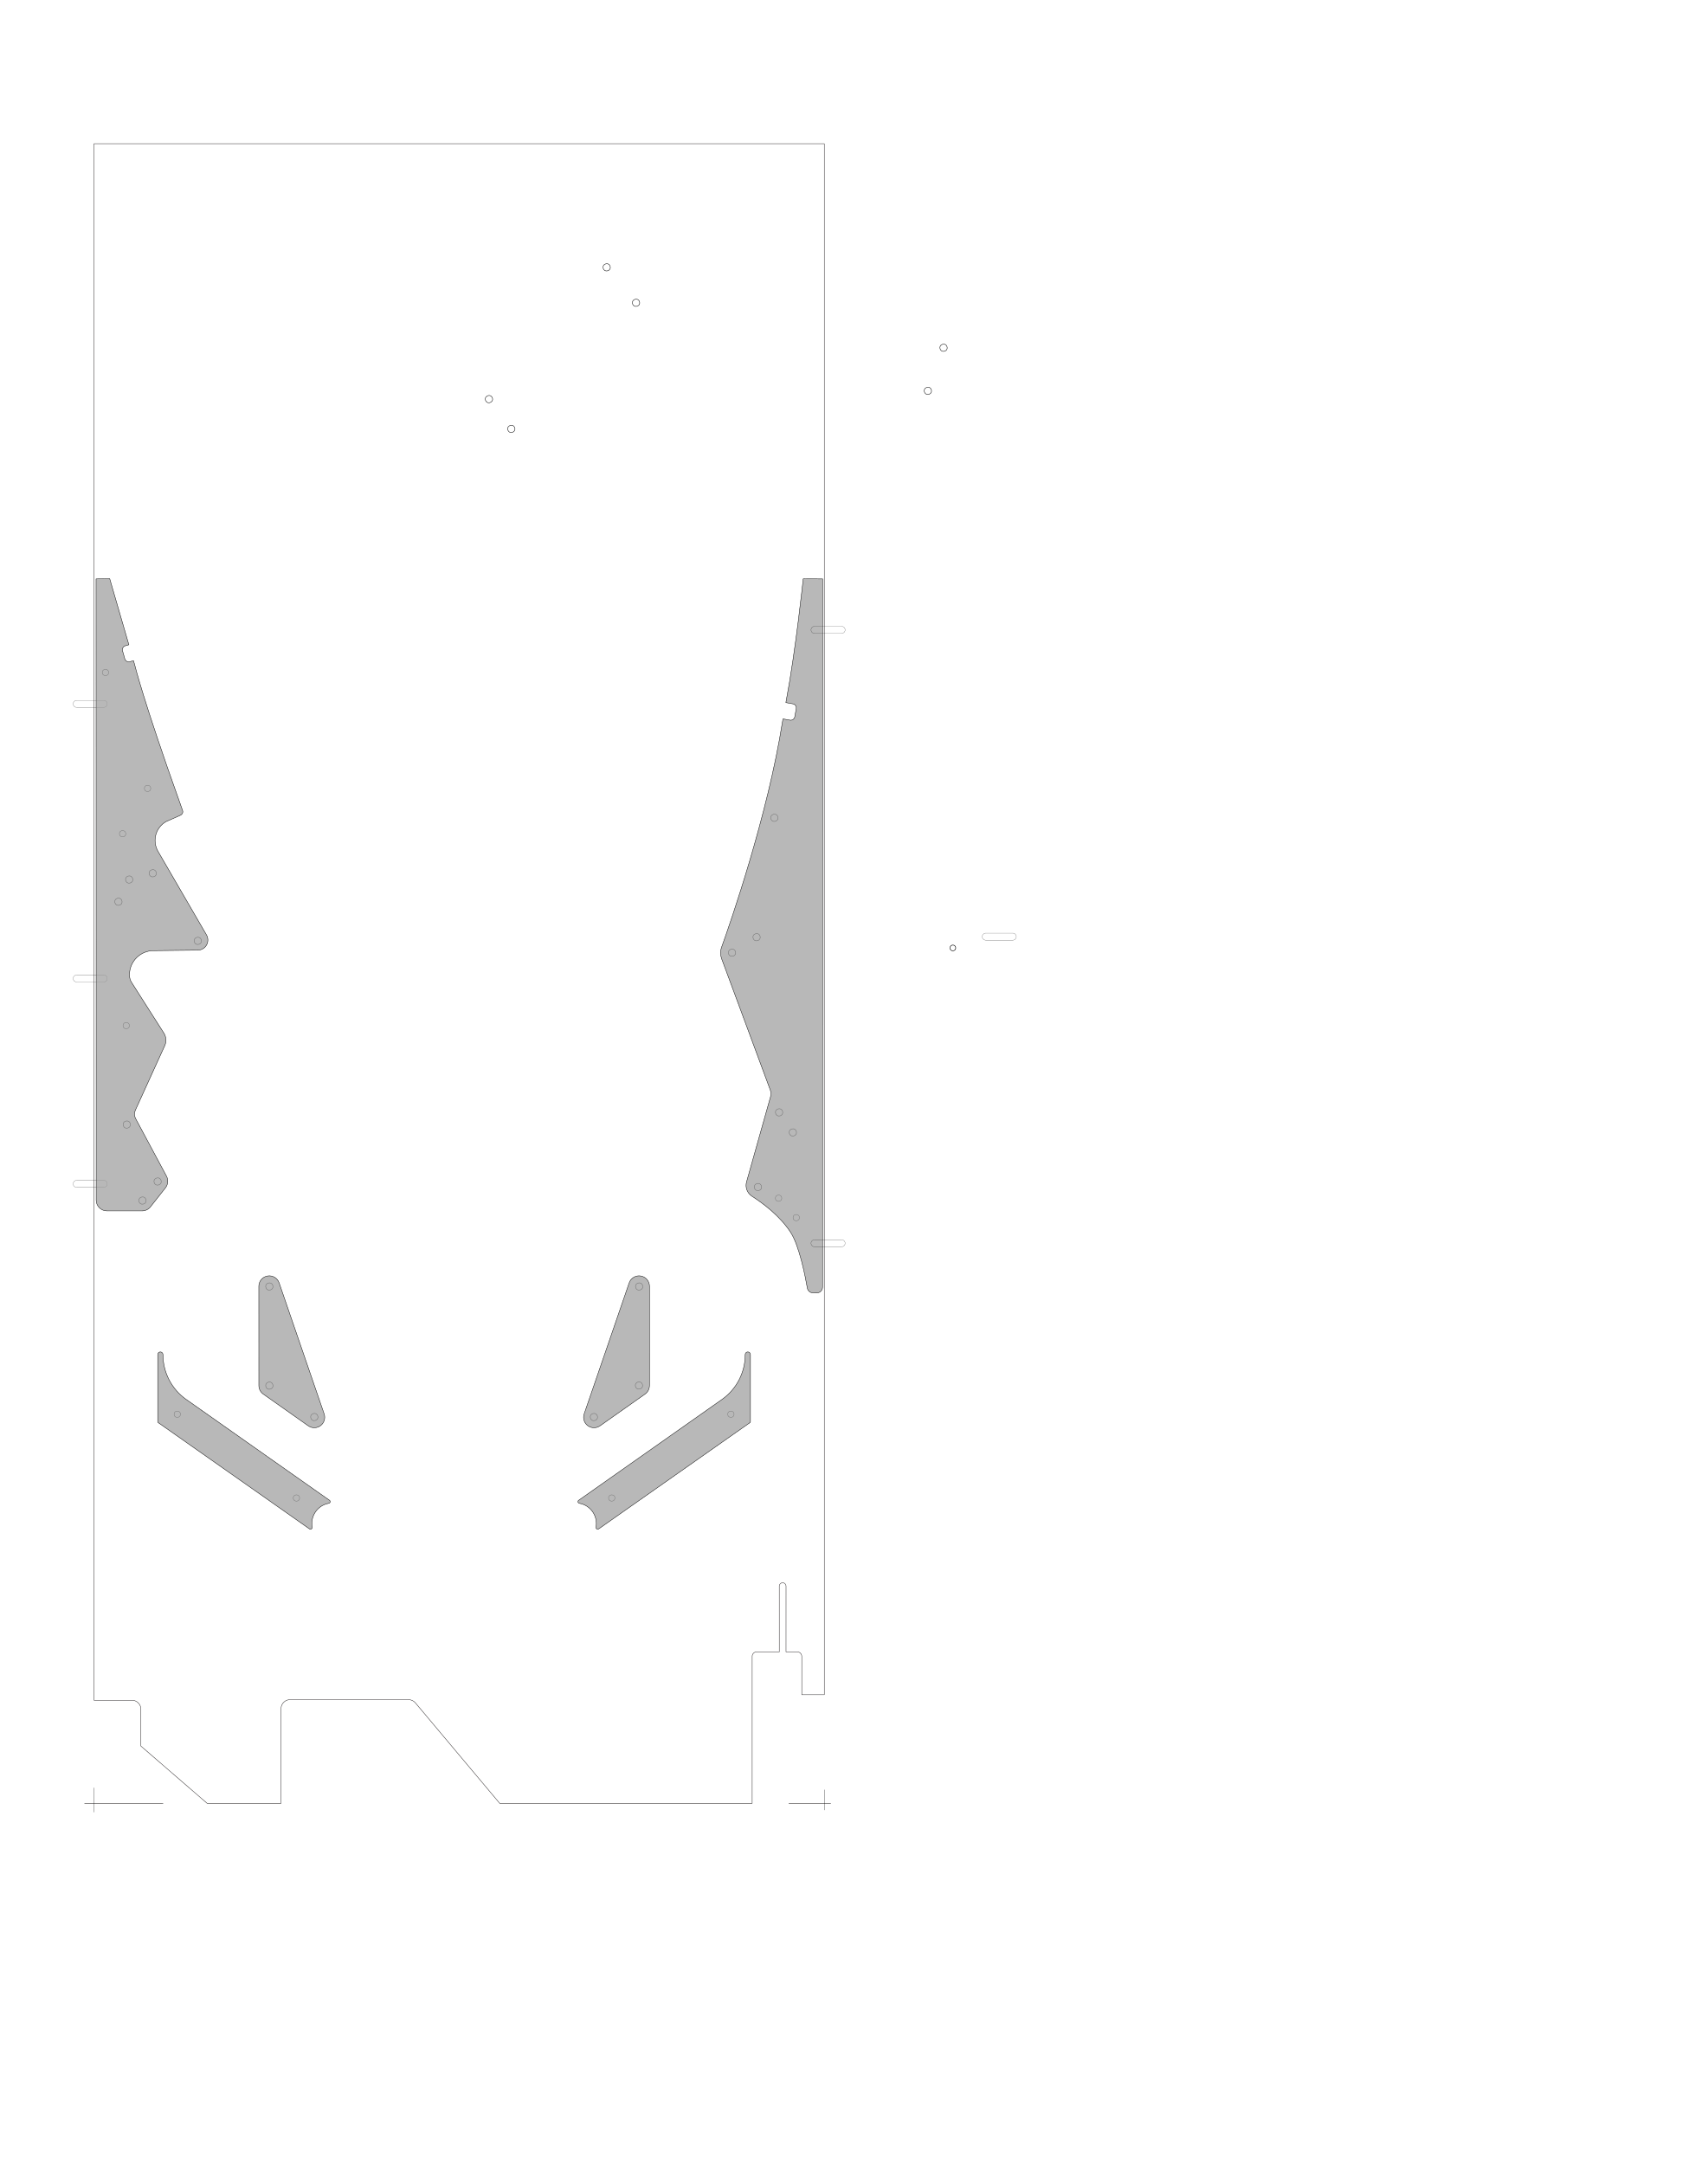
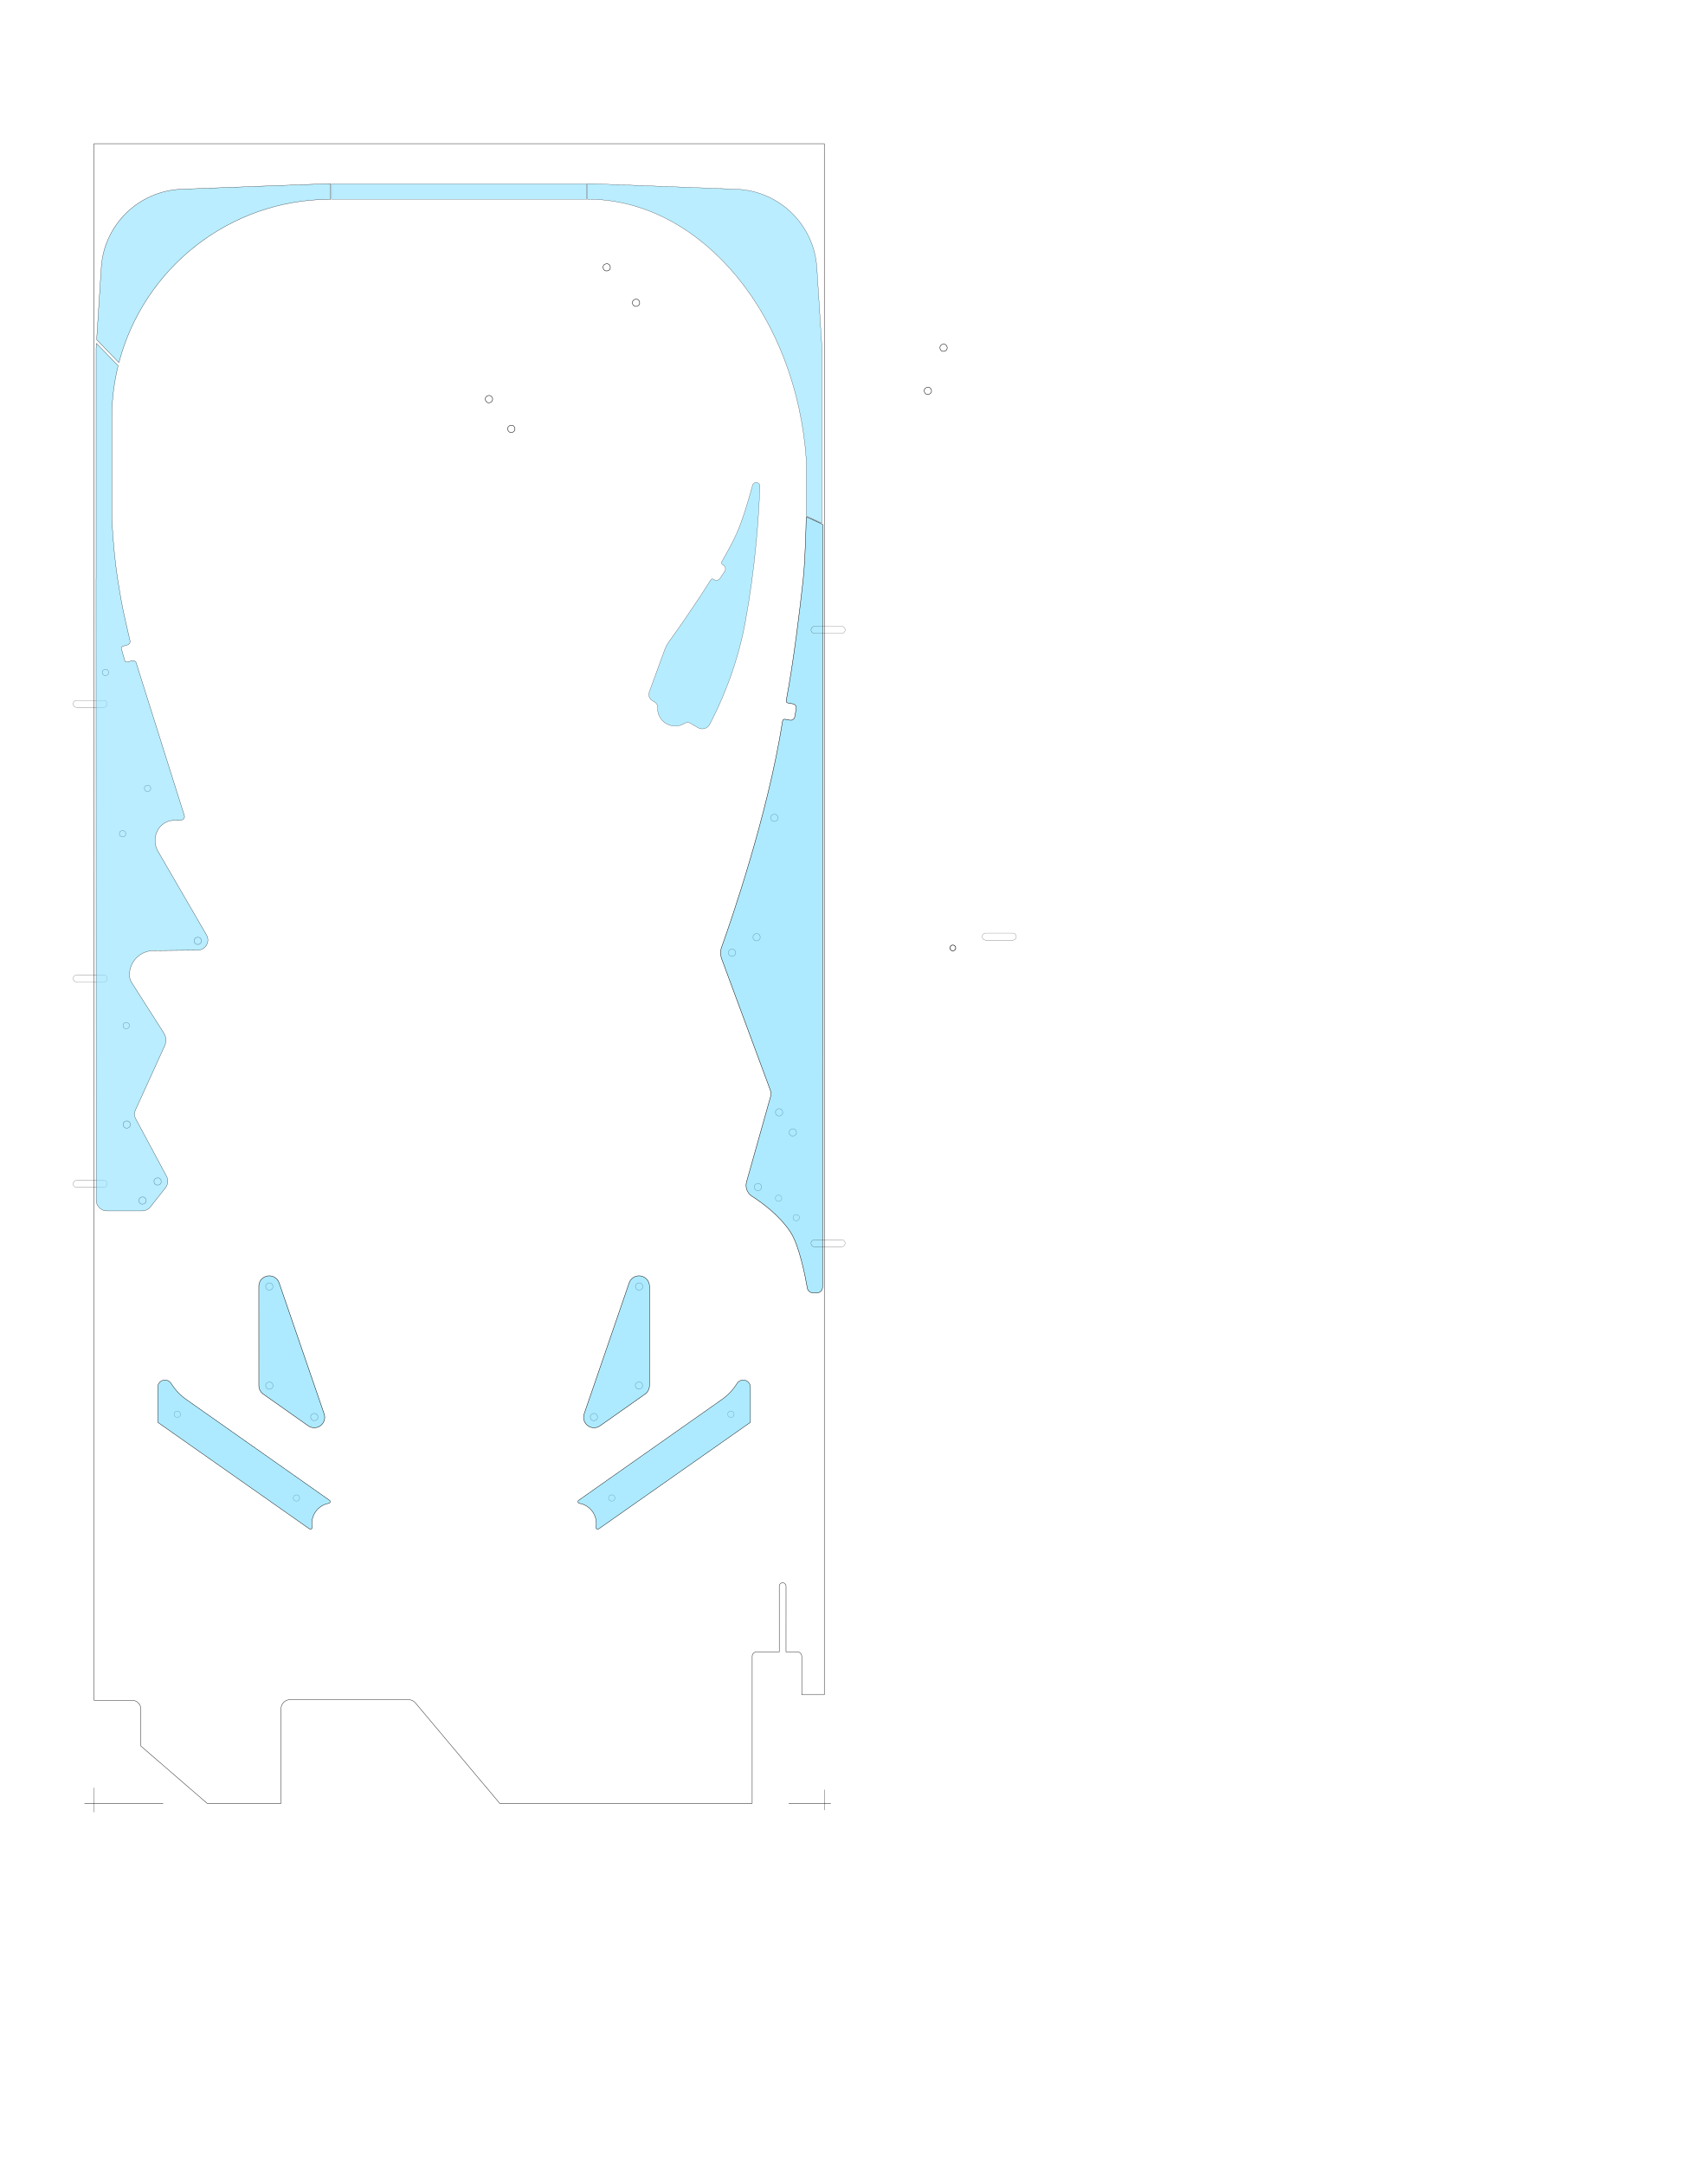
- <svg xmlns="http://www.w3.org/2000/svg" width="4544px" height="5760px" version="1.1" xml:space="preserve" style="fill-rule:evenodd;clip-rule:evenodd;stroke-linecap:round;stroke-linejoin:round;stroke-miterlimit:2.613;">
+ <svg xmlns="http://www.w3.org/2000/svg" width="4544px" height="5760px" version="1.1" xml:space="preserve" style="fill-rule:evenodd;clip-rule:evenodd;stroke-linecap:round;stroke-linejoin:round;stroke-miterlimit:10;">
  <g clip-path="url(#_clip1)">
    <g id="T.-6-R-PlasMet-POST">
      <g id="Plastic">
-         <path d="M327.493,2729.91C327.487,2741.11 344.299,2741.11 344.293,2729.91C344.305,2718.71 327.487,2718.71 327.493,2729.91Z" style="fill:none;stroke:black;stroke-width:0.96px;stroke-miterlimit:10;" />
+         <path d="M327.493,2729.91C327.487,2741.11 344.299,2741.11 344.293,2729.91C344.305,2718.71 327.487,2718.71 327.493,2729.91Z" style="fill:none;stroke:black;stroke-width:0.96px;" />
      </g>
    </g>
    <g id="T.-6-R-PlasMet-POST1">
      <g id="Plastic1">
-         <path d="M272.277,1789.98C272.271,1801.18 289.084,1801.18 289.077,1789.98C289.09,1778.78 272.271,1778.78 272.277,1789.98Z" style="fill:none;stroke:black;stroke-width:0.96px;stroke-miterlimit:10;" />
+         <path d="M272.277,1789.98C272.271,1801.18 289.084,1801.18 289.077,1789.98C289.09,1778.78 272.271,1778.78 272.277,1789.98Z" style="fill:none;stroke:black;stroke-width:0.96px;" />
      </g>
    </g>
    <g id="T.-6-R-PlasMet-POST2">
      <g id="Plastic2">
-         <path d="M384.371,2098.53C384.365,2109.73 401.178,2109.73 401.171,2098.53C401.184,2087.33 384.365,2087.33 384.371,2098.53Z" style="fill:none;stroke:black;stroke-width:0.96px;stroke-miterlimit:10;" />
+         <path d="M384.371,2098.53C384.365,2109.73 401.178,2109.73 401.171,2098.53C401.184,2087.33 384.365,2087.33 384.371,2098.53Z" style="fill:none;stroke:black;stroke-width:0.96px;" />
      </g>
    </g>
    <g id="T.-6-R-PlasMet-POST3">
      <g id="Plastic3">
-         <path d="M317.893,2219.18C317.887,2230.38 334.7,2230.38 334.693,2219.18C334.706,2207.98 317.887,2207.98 317.893,2219.18Z" style="fill:none;stroke:black;stroke-width:0.96px;stroke-miterlimit:10;" />
+         <path d="M317.893,2219.18C317.887,2230.38 334.7,2230.38 334.693,2219.18C334.706,2207.98 317.887,2207.98 317.893,2219.18Z" style="fill:none;stroke:black;stroke-width:0.96px;" />
      </g>
    </g>
    <g id="T.-6-R-PlasMet-POST4">
      <g id="Plastic4">
-         <path d="M2063.8,3189.32C2063.79,3200.52 2080.6,3200.52 2080.6,3189.32C2080.61,3178.12 2063.79,3178.12 2063.8,3189.32Z" style="fill:none;stroke:black;stroke-width:0.96px;stroke-miterlimit:10;" />
+         <path d="M2063.8,3189.32C2063.79,3200.52 2080.6,3200.52 2080.6,3189.32C2080.61,3178.12 2063.79,3178.12 2063.8,3189.32Z" style="fill:none;stroke:black;stroke-width:0.96px;" />
      </g>
    </g>
    <g id="T.-6-R-PlasMet-POST5">
      <g id="Plastic5">
-         <path d="M2110.78,3241.05C2110.78,3252.25 2127.59,3252.25 2127.58,3241.05C2127.6,3229.85 2110.78,3229.85 2110.78,3241.05Z" style="fill:none;stroke:black;stroke-width:0.96px;stroke-miterlimit:10;" />
+         <path d="M2110.78,3241.05C2110.78,3252.25 2127.59,3252.25 2127.58,3241.05C2127.6,3229.85 2110.78,3229.85 2110.78,3241.05Z" style="fill:none;stroke:black;stroke-width:0.96px;" />
      </g>
    </g>
    <g id="T.-6-R-PlasMet-POST6">
      <g id="Plastic6">
-         <path d="M1936.86,3764.3C1936.85,3775.5 1953.66,3775.5 1953.66,3764.3C1953.67,3753.1 1936.85,3753.1 1936.86,3764.3Z" style="fill:none;stroke:black;stroke-width:0.96px;stroke-miterlimit:10;" />
+         <path d="M1936.86,3764.3C1936.85,3775.5 1953.66,3775.5 1953.66,3764.3C1953.67,3753.1 1936.85,3753.1 1936.86,3764.3Z" style="fill:none;stroke:black;stroke-width:0.96px;" />
      </g>
    </g>
    <g id="T.-6-R-PlasMet-POST7">
      <g id="Plastic7">
-         <path d="M1619.7,3987.29C1619.69,3998.49 1636.51,3998.49 1636.5,3987.29C1636.51,3976.09 1619.69,3976.09 1619.7,3987.29Z" style="fill:none;stroke:black;stroke-width:0.96px;stroke-miterlimit:10;" />
+         <path d="M1619.7,3987.29C1619.69,3998.49 1636.51,3998.49 1636.5,3987.29C1636.51,3976.09 1619.69,3976.09 1619.7,3987.29Z" style="fill:none;stroke:black;stroke-width:0.96px;" />
      </g>
    </g>
    <g id="T.-6-R-PlasMet-POST8">
      <g id="Plastic8">
-         <path d="M780.562,3987.29C780.556,3998.49 797.368,3998.49 797.362,3987.29C797.375,3976.09 780.556,3976.09 780.562,3987.29Z" style="fill:none;stroke:black;stroke-width:0.96px;stroke-miterlimit:10;" />
+         <path d="M780.562,3987.29C780.556,3998.49 797.368,3998.49 797.362,3987.29C797.375,3976.09 780.556,3976.09 780.562,3987.29Z" style="fill:none;stroke:black;stroke-width:0.96px;" />
      </g>
    </g>
    <g id="T.-6-R-PlasMet-POST9">
      <g id="Plastic9">
-         <path d="M463.41,3764.31C463.404,3775.51 480.216,3775.51 480.21,3764.31C480.223,3753.11 463.404,3753.11 463.41,3764.31Z" style="fill:none;stroke:black;stroke-width:0.96px;stroke-miterlimit:10;" />
+         <path d="M463.41,3764.31C463.404,3775.51 480.216,3775.51 480.21,3764.31C480.223,3753.11 463.404,3753.11 463.41,3764.31Z" style="fill:none;stroke:black;stroke-width:0.96px;" />
      </g>
    </g>
    <g id="Playfield-Outline-.--Top-Bottom-Sticker-Drill-Rout-Plastic-Bevel-Art-Assembly-Rubber-Todo">
-       <path d="M250.028,382.57L2193.89,382.57L2193.89,4510.83L2133.9,4510.83L2133.9,4408.84L2133.89,4408.84C2133.89,4402.23 2128.51,4396.84 2121.89,4396.84L2091.95,4396.84L2092.01,4221.88L2092,4221.87C2092,4216.92 2087.96,4212.88 2083.01,4212.88C2078.05,4212.88 2074.01,4216.92 2074.01,4221.87L2074.01,4221.88L2074.06,4396.84L2013.9,4396.84C2007.29,4396.84 2001.91,4402.23 2001.91,4408.84L2001.91,4799.99L1329.95,4799.99L1105.57,4532.58L1105.56,4532.54C1101.06,4527.19 1094.21,4524.01 1087.18,4524.01L771.991,4524.01C758.778,4524.01 747.992,4534.79 747.992,4548L747.992,4799.99L551.237,4799.99L375.011,4647.61L375.011,4549.55C375.011,4536.34 364.232,4525.56 351.012,4525.56L250.028,4525.56L250.028,382.57Z" style="fill:none;stroke:rgb(35,31,32);stroke-width:1.11px;" />
+       <path d="M250.028,382.57L2193.89,382.57L2193.89,4510.83L2133.9,4510.83L2133.9,4408.84L2133.89,4408.84C2133.89,4402.23 2128.51,4396.84 2121.89,4396.84L2091.95,4396.84L2092.01,4221.88L2092,4221.87C2092,4216.92 2087.96,4212.88 2083.01,4212.88C2078.05,4212.88 2074.01,4216.92 2074.01,4221.87L2074.01,4221.88L2074.06,4396.84L2013.9,4396.84C2007.29,4396.84 2001.91,4402.23 2001.91,4408.84L2001.91,4799.99L1329.95,4799.99L1105.57,4532.58L1105.56,4532.54C1101.06,4527.19 1094.21,4524.01 1087.18,4524.01L771.991,4524.01C758.778,4524.01 747.992,4534.79 747.992,4548L747.992,4799.99L551.237,4799.99L375.011,4647.61L375.011,4549.55C375.011,4536.34 364.232,4525.56 351.012,4525.56L250.028,4525.56L250.028,382.57Z" style="fill:none;stroke:rgb(35,31,32);stroke-width:1.11px;stroke-miterlimit:2.613;" />
    </g>
    <g id="Playfield-Guides-.--Top-Bottom-Sticker-Drill-Rout-Plastic-Bevel-Art-Assembly-Rubber-Todo">
-       <path d="M433.899,4799.99L225.12,4799.99" style="fill:none;stroke:rgb(35,31,32);stroke-width:1.11px;" />
-       <path d="M2210.9,4799.99L2099.49,4799.99" style="fill:none;stroke:rgb(35,31,32);stroke-width:1.11px;" />
-       <path d="M2194.03,4817.86L2194.03,4763.96" style="fill:none;stroke:black;stroke-width:0.74px;stroke-miterlimit:10;" />
-       <path d="M250.14,4823.45L250.14,4758.68" style="fill:none;stroke:black;stroke-width:0.74px;stroke-miterlimit:10;" />
-     </g>
-     <g id="R-Ball-Guide">
+       <path d="M433.899,4799.99L225.12,4799.99" style="fill:none;stroke:rgb(35,31,32);stroke-width:1.11px;stroke-miterlimit:2.613;" />
+       <path d="M2210.9,4799.99L2099.49,4799.99" style="fill:none;stroke:rgb(35,31,32);stroke-width:1.11px;stroke-miterlimit:2.613;" />
+       <path d="M2194.03,4817.86L2194.03,4763.96" style="fill:none;stroke:black;stroke-width:0.74px;" />
+       <path d="M250.14,4823.45L250.14,4758.68" style="fill:none;stroke:black;stroke-width:0.74px;" />
+     </g>
+     <g id="T.-6-Post-Narrow">
      <g id="Plastic10">
-         <path d="M1921.66,3724.8L1540.01,3993.45C1538.54,3994.49 1537.93,3996.28 1538.33,3998.06C1538.72,3999.82 1540.36,4001.21 1542.13,4001.51C1556.35,4003.97 1569.01,4012.09 1577.31,4024.06C1585.6,4036.04 1588.82,4050.75 1586.29,4065.16C1585.97,4066.95 1586.76,4068.76 1588.31,4069.75C1589.84,4070.73 1591.83,4070.69 1593.32,4069.63L1995.65,3786.93C1996.3,3786.44 1997.24,3785.97 1997.29,3784.48L1997.29,3605.41C1997.29,3601.57 1994.17,3598.45 1990.33,3598.45C1986.48,3598.45 1983.36,3601.57 1983.36,3605.41C1983.36,3652.94 1960.35,3697.48 1921.66,3724.8L1921.66,3724.8Z" style="fill:rgb(156,156,156);fill-opacity:0.718;stroke:black;stroke-width:1.07px;stroke-miterlimit:10;" />
-       </g>
-     </g>
-     <g id="L-Ball-Guide">
+         <path d="M346.642,2990.71C343.284,2978.36 324.745,2983.41 328.117,2995.76C331.468,3008.11 350.013,3003.06 346.642,2990.71Z" style="fill:none;stroke:black;stroke-width:1.19px;stroke-miterlimit:2.613;" />
+       </g>
+     </g>
+     <g id="T.-6-Post-Narrow1">
      <g id="Plastic11">
-         <path d="M495.411,3724.8L877.067,3993.45C878.535,3994.49 879.141,3996.28 878.741,3998.06C878.349,3999.82 876.711,4001.21 874.945,4001.51C860.724,4003.97 848.065,4012.09 839.766,4024.06C831.475,4036.04 828.249,4050.75 830.778,4065.16C831.105,4066.95 830.31,4068.76 828.766,4069.75C827.229,4070.73 825.247,4070.69 823.754,4069.63L421.418,3786.93C420.77,3786.44 419.829,3785.97 419.779,3784.48L419.782,3605.41C419.782,3601.57 422.9,3598.45 426.746,3598.45C430.592,3598.45 433.711,3601.57 433.711,3605.41C433.711,3652.94 456.728,3697.48 495.411,3724.8L495.411,3724.8Z" style="fill:rgb(156,156,156);fill-opacity:0.718;stroke:black;stroke-width:1.07px;stroke-miterlimit:10;" />
-       </g>
-     </g>
-     <g id="T.-6-Post-Narrow">
+         <path d="M428.768,3142.32C425.41,3129.96 406.872,3135.01 410.244,3147.36C413.595,3159.72 432.14,3154.66 428.768,3142.32Z" style="fill:none;stroke:black;stroke-width:1.19px;stroke-miterlimit:2.613;" />
+       </g>
+     </g>
+     <g id="T.-6-Post-Narrow2">
      <g id="Plastic12">
-         <path d="M346.642,2990.71C343.284,2978.36 324.745,2983.41 328.117,2995.76C331.468,3008.11 350.013,3003.06 346.642,2990.71Z" style="fill:none;stroke:black;stroke-width:1.19px;" />
-       </g>
-     </g>
-     <g id="T.-6-Post-Narrow1">
+         <path d="M388.496,3193.08C385.138,3180.72 366.6,3185.78 369.971,3198.12C373.322,3210.48 391.868,3205.42 388.496,3193.08Z" style="fill:none;stroke:black;stroke-width:1.19px;stroke-miterlimit:2.613;" />
+       </g>
+     </g>
+     <g id="T.-6-Post-Narrow3">
      <g id="Plastic13">
-         <path d="M428.768,3142.32C425.41,3129.96 406.872,3135.01 410.244,3147.36C413.595,3159.72 432.14,3154.66 428.768,3142.32Z" style="fill:none;stroke:black;stroke-width:1.19px;" />
-       </g>
-     </g>
-     <g id="T.-6-Post-Narrow2">
+         <path d="M726.09,3421.76C722.732,3409.41 704.194,3414.46 707.566,3426.81C710.917,3439.16 729.462,3434.11 726.09,3421.76Z" style="fill:none;stroke:black;stroke-width:1.19px;stroke-miterlimit:2.613;" />
+       </g>
+     </g>
+     <g id="T.-6-Post-Narrow4">
      <g id="Plastic14">
-         <path d="M388.496,3193.08C385.138,3180.72 366.6,3185.78 369.971,3198.12C373.322,3210.48 391.868,3205.42 388.496,3193.08Z" style="fill:none;stroke:black;stroke-width:1.19px;" />
-       </g>
-     </g>
-     <g id="T.-6-Post-Narrow3">
+         <path d="M726.115,3685.66C722.757,3673.31 704.218,3678.36 707.59,3690.71C710.941,3703.06 729.486,3698.01 726.115,3685.66Z" style="fill:none;stroke:black;stroke-width:1.19px;stroke-miterlimit:2.613;" />
+       </g>
+     </g>
+     <g id="T.-6-Post-Narrow5">
      <g id="Plastic15">
-         <path d="M726.09,3421.76C722.732,3409.41 704.194,3414.46 707.566,3426.81C710.917,3439.16 729.462,3434.11 726.09,3421.76Z" style="fill:none;stroke:black;stroke-width:1.19px;" />
-       </g>
-     </g>
-     <g id="T.-6-Post-Narrow4">
+         <path d="M845.771,3769.25C842.413,3756.9 823.875,3761.95 827.246,3774.3C830.597,3786.66 849.143,3781.6 845.771,3769.25Z" style="fill:none;stroke:black;stroke-width:1.19px;stroke-miterlimit:2.613;" />
+       </g>
+     </g>
+     <g id="T.-6-Post-Narrow6">
      <g id="Plastic16">
-         <path d="M726.115,3685.66C722.757,3673.31 704.218,3678.36 707.59,3690.71C710.941,3703.06 729.486,3698.01 726.115,3685.66Z" style="fill:none;stroke:black;stroke-width:1.19px;" />
-       </g>
-     </g>
-     <g id="T.-6-Post-Narrow5">
+         <path d="M1710.35,3421.77C1707,3409.42 1688.46,3414.47 1691.83,3426.82C1695.18,3439.17 1713.73,3434.12 1710.35,3421.77Z" style="fill:none;stroke:black;stroke-width:1.19px;stroke-miterlimit:2.613;" />
+       </g>
+     </g>
+     <g id="T.-6-Post-Narrow7">
      <g id="Plastic17">
-         <path d="M845.771,3769.25C842.413,3756.9 823.875,3761.95 827.246,3774.3C830.597,3786.66 849.143,3781.6 845.771,3769.25Z" style="fill:none;stroke:black;stroke-width:1.19px;" />
-       </g>
-     </g>
-     <g id="T.-6-Post-Narrow6">
+         <path d="M1709.86,3685.35C1706.51,3673 1687.97,3678.05 1691.34,3690.4C1694.69,3702.75 1713.23,3697.7 1709.86,3685.35Z" style="fill:none;stroke:black;stroke-width:1.19px;stroke-miterlimit:2.613;" />
+       </g>
+     </g>
+     <g id="T.-6-Post-Narrow8">
      <g id="Plastic18">
-         <path d="M1710.35,3421.77C1707,3409.42 1688.46,3414.47 1691.83,3426.82C1695.18,3439.17 1713.73,3434.12 1710.35,3421.77Z" style="fill:none;stroke:black;stroke-width:1.19px;" />
-       </g>
-     </g>
-     <g id="T.-6-Post-Narrow7">
+         <path d="M1589.88,3769.27C1586.53,3756.92 1567.99,3761.97 1571.36,3774.32C1574.71,3786.67 1593.26,3781.62 1589.88,3769.27Z" style="fill:none;stroke:black;stroke-width:1.19px;stroke-miterlimit:2.613;" />
+       </g>
+     </g>
+     <g id="T.-6-Post-Narrow9">
      <g id="Plastic19">
-         <path d="M1709.86,3685.35C1706.51,3673 1687.97,3678.05 1691.34,3690.4C1694.69,3702.75 1713.23,3697.7 1709.86,3685.35Z" style="fill:none;stroke:black;stroke-width:1.19px;" />
-       </g>
-     </g>
-     <g id="T.-6-Post-Narrow8">
+         <path d="M2082.82,2958.26C2079.46,2945.91 2060.92,2950.96 2064.29,2963.31C2067.64,2975.66 2086.19,2970.61 2082.82,2958.26Z" style="fill:none;stroke:black;stroke-width:1.19px;stroke-miterlimit:2.613;" />
+       </g>
+     </g>
+     <g id="T.-6-Post-Narrow10">
      <g id="Plastic20">
-         <path d="M1589.88,3769.27C1586.53,3756.92 1567.99,3761.97 1571.36,3774.32C1574.71,3786.67 1593.26,3781.62 1589.88,3769.27Z" style="fill:none;stroke:black;stroke-width:1.19px;" />
-       </g>
-     </g>
-     <g id="T.-6-Post-Narrow9">
+         <path d="M2119.38,3011.71C2116.02,2999.35 2097.48,3004.41 2100.85,3016.75C2104.2,3029.11 2122.75,3024.05 2119.38,3011.71Z" style="fill:none;stroke:black;stroke-width:1.19px;stroke-miterlimit:2.613;" />
+       </g>
+     </g>
+     <g id="T.-6-Post-Narrow11">
      <g id="Plastic21">
-         <path d="M2082.82,2958.26C2079.46,2945.91 2060.92,2950.96 2064.29,2963.31C2067.64,2975.66 2086.19,2970.61 2082.82,2958.26Z" style="fill:none;stroke:black;stroke-width:1.19px;" />
-       </g>
-     </g>
-     <g id="T.-6-Post-Narrow10">
+         <path d="M2026.56,3157.08C2023.2,3144.73 2004.66,3149.78 2008.03,3162.12C2011.38,3174.48 2029.93,3169.43 2026.56,3157.08Z" style="fill:none;stroke:black;stroke-width:1.19px;stroke-miterlimit:2.613;" />
+       </g>
+     </g>
+     <g id="T.-6-Post-Narrow12">
      <g id="Plastic22">
-         <path d="M2119.38,3011.71C2116.02,2999.35 2097.48,3004.41 2100.85,3016.75C2104.2,3029.11 2122.75,3024.05 2119.38,3011.71Z" style="fill:none;stroke:black;stroke-width:1.19px;" />
-       </g>
-     </g>
-     <g id="T.-6-Post-Narrow11">
+         <path d="M1957.55,2533.32C1954.19,2520.97 1935.65,2526.02 1939.02,2538.37C1942.37,2550.72 1960.92,2545.67 1957.55,2533.32Z" style="fill:none;stroke:black;stroke-width:1.19px;stroke-miterlimit:2.613;" />
+       </g>
+     </g>
+     <g id="T.-6-Post-Narrow13">
      <g id="Plastic23">
-         <path d="M2026.56,3157.08C2023.2,3144.73 2004.66,3149.78 2008.03,3162.12C2011.38,3174.48 2029.93,3169.43 2026.56,3157.08Z" style="fill:none;stroke:black;stroke-width:1.19px;" />
-       </g>
-     </g>
-     <g id="T.-6-Post-Narrow12">
+         <path d="M2022.92,2492.07C2019.57,2479.72 2001.03,2484.77 2004.4,2497.12C2007.75,2509.47 2026.3,2504.42 2022.92,2492.07Z" style="fill:none;stroke:black;stroke-width:1.19px;stroke-miterlimit:2.613;" />
+       </g>
+     </g>
+     <g id="T.-6-Post-Narrow14">
      <g id="Plastic24">
-         <path d="M1957.55,2533.32C1954.19,2520.97 1935.65,2526.02 1939.02,2538.37C1942.37,2550.72 1960.92,2545.67 1957.55,2533.32Z" style="fill:none;stroke:black;stroke-width:1.19px;" />
-       </g>
-     </g>
-     <g id="T.-6-Post-Narrow13">
+         <path d="M2070.19,2174.29C2066.84,2161.94 2048.3,2166.99 2051.67,2179.34C2055.02,2191.69 2073.57,2186.64 2070.19,2174.29Z" style="fill:none;stroke:black;stroke-width:1.19px;stroke-miterlimit:2.613;" />
+       </g>
+     </g>
+     <g id="T.-6-Post-Narrow15">
      <g id="Plastic25">
-         <path d="M2022.92,2492.07C2019.57,2479.72 2001.03,2484.77 2004.4,2497.12C2007.75,2509.47 2026.3,2504.42 2022.92,2492.07Z" style="fill:none;stroke:black;stroke-width:1.19px;" />
-       </g>
-     </g>
-     <g id="T.-6-Post-Narrow14">
+         <path d="M2520.53,923.14C2517.17,910.788 2498.64,915.839 2502.01,928.187C2505.36,940.541 2523.9,935.488 2520.53,923.14Z" style="fill:none;stroke:black;stroke-width:1.19px;stroke-miterlimit:2.613;" />
+       </g>
+     </g>
+     <g id="T.-6-Post-Narrow16">
      <g id="Plastic26">
-         <path d="M2070.19,2174.29C2066.84,2161.94 2048.3,2166.99 2051.67,2179.34C2055.02,2191.69 2073.57,2186.64 2070.19,2174.29Z" style="fill:none;stroke:black;stroke-width:1.19px;" />
-       </g>
-     </g>
-     <g id="T.-6-Post-Narrow15">
+         <path d="M2478.79,1037.79C2475.43,1025.44 2456.89,1030.49 2460.26,1042.84C2463.62,1055.19 2482.16,1050.14 2478.79,1037.79Z" style="fill:none;stroke:black;stroke-width:1.19px;stroke-miterlimit:2.613;" />
+       </g>
+     </g>
+     <g id="T.-6-Post-Narrow17">
      <g id="Plastic27">
-         <path d="M324.462,2397.71C321.104,2385.36 302.566,2390.41 305.937,2402.75C309.288,2415.11 327.834,2410.05 324.462,2397.71Z" style="fill:none;stroke:black;stroke-width:1.19px;" />
-       </g>
-     </g>
-     <g id="T.-6-Post-Narrow16">
+         <path d="M535.747,2501.8C532.389,2489.45 513.851,2494.5 517.223,2506.85C520.574,2519.2 539.119,2514.15 535.747,2501.8Z" style="fill:none;stroke:black;stroke-width:1.19px;stroke-miterlimit:2.613;" />
+       </g>
+     </g>
+     <g id="Round-Hole-Small-w-PlasHole">
      <g id="Plastic28">
-         <path d="M353.063,2338.54C349.705,2326.19 331.166,2331.24 334.538,2343.59C337.889,2355.94 356.435,2350.89 353.063,2338.54Z" style="fill:none;stroke:black;stroke-width:1.19px;" />
-       </g>
-     </g>
-     <g id="T.-6-Post-Narrow17">
+         <circle cx="2535.99" cy="2523.16" r="7.68" style="fill:none;stroke:black;stroke-width:1.44px;stroke-miterlimit:1.5;" />
+       </g>
+     </g>
+     <g id="_.23.6-Screw-Plas2Wood">
      <g id="Plastic29">
-         <path d="M415.827,2321.9C412.469,2309.55 393.931,2314.6 397.303,2326.95C400.654,2339.3 419.199,2334.25 415.827,2321.9Z" style="fill:none;stroke:black;stroke-width:1.19px;" />
+         <path d="M285.439,3151.11C285.439,3145.95 281.245,3141.75 276.079,3141.75L204.079,3141.75C198.913,3141.75 194.719,3145.95 194.719,3151.11C194.719,3156.28 198.913,3160.47 204.079,3160.47L276.079,3160.47C281.245,3160.47 285.439,3156.28 285.439,3151.11Z" style="fill:none;stroke:black;stroke-opacity:0.843;stroke-width:0.53px;" />
+       </g>
+     </g>
+     <g id="_.23.6-Screw-Plas2Wood1">
+       <g id="Plastic30">
+         <path d="M285.439,2604.42C285.439,2599.25 281.245,2595.06 276.079,2595.06L204.079,2595.06C198.913,2595.06 194.719,2599.25 194.719,2604.42C194.719,2609.59 198.913,2613.78 204.079,2613.78L276.079,2613.78C281.245,2613.78 285.439,2609.59 285.439,2604.42Z" style="fill:none;stroke:black;stroke-opacity:0.843;stroke-width:0.53px;" />
+       </g>
+     </g>
+     <g id="_.23.6-Screw-Plas2Wood2">
+       <g id="Plastic31">
+         <path d="M285.439,1873.49C285.439,1868.33 281.245,1864.13 276.079,1864.13L204.079,1864.13C198.913,1864.13 194.719,1868.33 194.719,1873.49C194.719,1878.66 198.913,1882.85 204.079,1882.85L276.079,1882.85C281.245,1882.85 285.439,1878.66 285.439,1873.49Z" style="fill:none;stroke:black;stroke-opacity:0.843;stroke-width:0.53px;" />
      </g>
    </g>
    <g id="T.-6-Post-Narrow18">
-       <g id="Plastic30">
-         <path d="M2520.53,923.14C2517.17,910.788 2498.64,915.839 2502.01,928.187C2505.36,940.541 2523.9,935.488 2520.53,923.14Z" style="fill:none;stroke:black;stroke-width:1.19px;" />
+       <g id="Plastic32">
+         <path d="M1309.74,1057.7C1303.49,1046.52 1286.72,1055.9 1292.98,1067.07C1299.22,1078.25 1315.99,1068.87 1309.74,1057.7Z" style="fill:none;stroke:black;stroke-width:1.19px;stroke-miterlimit:2.613;" />
      </g>
    </g>
    <g id="T.-6-Post-Narrow19">
-       <g id="Plastic31">
-         <path d="M2478.79,1037.79C2475.43,1025.44 2456.89,1030.49 2460.26,1042.84C2463.62,1055.19 2482.16,1050.14 2478.79,1037.79Z" style="fill:none;stroke:black;stroke-width:1.19px;" />
+       <g id="Plastic33">
+         <path d="M1369.19,1136.88C1362.95,1125.7 1346.18,1135.09 1352.44,1146.25C1358.68,1157.43 1375.45,1148.05 1369.19,1136.88Z" style="fill:none;stroke:black;stroke-width:1.19px;stroke-miterlimit:2.613;" />
      </g>
    </g>
    <g id="T.-6-Post-Narrow20">
-       <g id="Plastic32">
-         <path d="M535.747,2501.8C532.389,2489.45 513.851,2494.5 517.223,2506.85C520.574,2519.2 539.119,2514.15 535.747,2501.8Z" style="fill:none;stroke:black;stroke-width:1.19px;" />
-       </g>
-     </g>
-     <g id="Round-Hole-Small-w-PlasHole">
-       <g id="Plastic33">
-         <circle cx="2535.99" cy="2523.16" r="7.68" style="fill:none;stroke:black;stroke-width:1.44px;stroke-miterlimit:1.5;" />
-       </g>
-     </g>
-     <g id="_.23.6-Screw-Plas2Wood">
      <g id="Plastic34">
-         <path d="M285.439,3151.11C285.439,3145.95 281.245,3141.75 276.079,3141.75L204.079,3141.75C198.913,3141.75 194.719,3145.95 194.719,3151.11C194.719,3156.28 198.913,3160.47 204.079,3160.47L276.079,3160.47C281.245,3160.47 285.439,3156.28 285.439,3151.11Z" style="fill:none;stroke:black;stroke-opacity:0.843;stroke-width:0.53px;stroke-miterlimit:10;" />
-       </g>
-     </g>
-     <g id="_.23.6-Screw-Plas2Wood1">
+         <path d="M1702.08,803.402C1698.72,791.051 1680.18,796.102 1683.56,808.45C1686.91,820.803 1705.45,815.75 1702.08,803.402Z" style="fill:none;stroke:black;stroke-width:1.19px;stroke-miterlimit:2.613;" />
+       </g>
+     </g>
+     <g id="T.-6-Post-Narrow21">
      <g id="Plastic35">
-         <path d="M285.439,2604.42C285.439,2599.25 281.245,2595.06 276.079,2595.06L204.079,2595.06C198.913,2595.06 194.719,2599.25 194.719,2604.42C194.719,2609.59 198.913,2613.78 204.079,2613.78L276.079,2613.78C281.245,2613.78 285.439,2609.59 285.439,2604.42Z" style="fill:none;stroke:black;stroke-opacity:0.843;stroke-width:0.53px;stroke-miterlimit:10;" />
-       </g>
-     </g>
-     <g id="_.23.6-Screw-Plas2Wood2">
-       <g id="Plastic36">
-         <path d="M285.439,1873.49C285.439,1868.33 281.245,1864.13 276.079,1864.13L204.079,1864.13C198.913,1864.13 194.719,1868.33 194.719,1873.49C194.719,1878.66 198.913,1882.85 204.079,1882.85L276.079,1882.85C281.245,1882.85 285.439,1878.66 285.439,1873.49Z" style="fill:none;stroke:black;stroke-opacity:0.843;stroke-width:0.53px;stroke-miterlimit:10;" />
-       </g>
-     </g>
-     <g id="T.-6-Post-Narrow21">
-       <g id="Plastic37">
-         <path d="M1309.74,1057.7C1303.49,1046.52 1286.72,1055.9 1292.98,1067.07C1299.22,1078.25 1315.99,1068.87 1309.74,1057.7Z" style="fill:none;stroke:black;stroke-width:1.19px;" />
-       </g>
-     </g>
-     <g id="T.-6-Post-Narrow22">
-       <g id="Plastic38">
-         <path d="M1369.19,1136.88C1362.95,1125.7 1346.18,1135.09 1352.44,1146.25C1358.68,1157.43 1375.45,1148.05 1369.19,1136.88Z" style="fill:none;stroke:black;stroke-width:1.19px;" />
+         <path d="M1623.95,709.078C1620.6,696.726 1602.06,701.777 1605.43,714.125C1608.78,726.479 1627.33,721.426 1623.95,709.078Z" style="fill:none;stroke:black;stroke-width:1.19px;stroke-miterlimit:2.613;" />
      </g>
    </g>
    <g id="Misc-Plas.2e.">
      <g id="Plastics">
-         <path d="M1596.98,3795.21C1587.13,3802.15 1573.92,3801.96 1564.28,3794.72C1554.64,3787.49 1550.76,3774.86 1554.68,3763.46C1585.5,3673.74 1635.87,3527.1 1674.49,3414.67C1678.91,3401.82 1691.96,3394.05 1705.36,3396.29C1718.76,3398.53 1728.57,3410.12 1728.57,3423.7C1728.55,3526.86 1728.52,3647.2 1728.51,3688.05C1728.51,3697.09 1724.12,3705.55 1716.73,3710.76C1693.69,3727.01 1641.02,3764.15 1596.98,3795.21Z" style="fill:rgb(156,156,156);fill-opacity:0.718;stroke:black;stroke-width:1.07px;" />
-         <path d="M820.435,3795.21C830.286,3802.15 843.491,3801.96 853.132,3794.72C862.773,3787.49 866.651,3774.86 862.735,3763.46C831.913,3673.74 781.542,3527.1 742.92,3414.67C738.507,3401.82 725.453,3394.05 712.055,3396.29C698.657,3398.53 688.84,3410.12 688.844,3423.7C688.867,3526.86 688.894,3647.2 688.903,3688.05C688.906,3697.09 693.297,3705.55 700.679,3710.76C723.725,3727.01 776.389,3764.15 820.435,3795.21Z" style="fill:rgb(156,156,156);fill-opacity:0.718;stroke:black;stroke-width:1.07px;" />
-         <path d="M2091.53,1870.13C2092.02,1867.4 2092.37,1865.52 2092.49,1864.89C2117.75,1732.06 2137.71,1540.73 2137.71,1540.73L2189.59,1540.98L2189.28,2926.91C2189.28,2926.91 2189.28,3339.04 2189.28,3425.83C2189.28,3430.03 2187.6,3434.06 2184.61,3437.01C2181.61,3439.95 2177.57,3441.58 2173.36,3441.52C2170.2,3441.47 2166.92,3441.43 2163.87,3441.38C2156.31,3441.27 2149.9,3435.78 2148.63,3428.32C2143.14,3396.73 2127.24,3315.36 2104,3279.86C2074.82,3235.28 2028.59,3201.52 2001.51,3184.22C1988.73,3176.07 1982.8,3160.51 1986.9,3145.92C2003.11,3088.37 2041.89,2950.6 2050.76,2919.09C2052.41,2913.22 2052.16,2906.99 2050.04,2901.28C2031.95,2852.45 1943.77,2614.48 1920.54,2551.78C1916.9,2541.97 1916.87,2531.19 1920.45,2521.37C1944.82,2453.4 2043.09,2170.43 2082.53,1921.08C2082.79,1919.47 2083.24,1916.8 2083.81,1913.49L2102.46,1916.83C2108.44,1917.9 2114.17,1913.91 2115.24,1907.93L2119.12,1886.25C2120.19,1880.27 2116.2,1874.54 2110.22,1873.47L2091.53,1870.13Z" style="fill:rgb(156,156,156);fill-opacity:0.718;stroke:black;stroke-width:1.07px;stroke-linecap:butt;stroke-miterlimit:1.414;" />
-         <path d="M355.294,1758.51L358.489,1769.53C358.489,1769.53 381.736,1865.68 478.512,2136.14C480.195,2140.85 483.505,2150.27 485.97,2157.31C487.703,2162.24 485.361,2167.68 480.586,2169.82C467.679,2175.44 444.376,2185.62 442.46,2186.69C428.916,2194.2 418.964,2206.85 414.844,2221.78C410.724,2236.71 412.783,2252.67 420.557,2266.07C456.57,2328.13 516.719,2431.78 549.643,2488.52C554.472,2496.84 554.516,2507.1 549.758,2515.47C545,2523.83 536.158,2529.03 526.536,2529.13C492.449,2529.49 445.746,2529.98 408.296,2530.38C373.312,2530.74 345.029,2558.99 344.614,2593.97C344.609,2594.35 344.605,2594.73 344.6,2595.09C344.517,2602.14 346.488,2609.05 350.274,2615C366.884,2641.07 414.793,2716.28 436.047,2749.64C442.514,2759.79 443.407,2772.53 438.421,2783.48C420.002,2823.95 375.008,2922.8 360.055,2955.65C356.954,2962.47 357.21,2970.34 360.748,2976.93C376.869,3007 423.406,3093.8 443.048,3130.43C448.463,3140.53 447.376,3152.87 440.28,3161.87C428.641,3176.63 411.042,3198.94 400.603,3212.18C395.142,3219.1 386.809,3223.14 377.99,3223.14C356.135,3223.14 313.394,3223.14 284.747,3223.14C277.109,3223.14 269.784,3220.11 264.383,3214.71C258.982,3209.31 255.947,3201.98 255.947,3194.35C255.947,3119.91 255.947,2926.91 255.947,2926.91L255.642,1540.98L292.019,1540.34L343.026,1716.21L333.764,1718.84C327.918,1720.5 324.521,1726.59 326.182,1732.44L332.202,1753.62C333.863,1759.47 339.958,1762.87 345.803,1761.2L355.294,1758.51Z" style="fill:rgb(156,156,156);fill-opacity:0.718;stroke:black;stroke-width:1.07px;stroke-linecap:butt;stroke-miterlimit:1.414;" />
-       </g>
-     </g>
-     <g id="T.-6-Post-Narrow23">
-       <g id="Plastic39">
-         <path d="M1702.08,803.402C1698.72,791.051 1680.18,796.102 1683.56,808.45C1686.91,820.803 1705.45,815.75 1702.08,803.402Z" style="fill:none;stroke:black;stroke-width:1.19px;" />
-       </g>
-     </g>
-     <g id="T.-6-Post-Narrow24">
-       <g id="Plastic40">
-         <path d="M1623.95,709.078C1620.6,696.726 1602.06,701.777 1605.43,714.125C1608.78,726.479 1627.33,721.426 1623.95,709.078Z" style="fill:none;stroke:black;stroke-width:1.19px;" />
+         <path d="M1580.73,530.597C1575.05,530.431 1569.34,530.346 1563.62,530.344C1563.62,530.344 1563.62,530.344 1563.62,530.344L1563.62,488.55C1563.62,488.55 1786.53,497.03 1960.07,503.632C2074.32,507.978 2166.75,598.068 2174.02,712.167C2180.64,815.984 2187.4,922.084 2187.69,926.602C2187.7,926.702 2187.7,926.802 2187.7,926.902C2187.7,935.992 2187.7,1355.62 2187.7,1390.39C2187.7,1390.89 2187.44,1391.35 2187.02,1391.62C2186.6,1391.89 2186.07,1391.93 2185.62,1391.72C2178,1388.23 2151.81,1376.23 2146.73,1373.9C2146.21,1373.66 2145.87,1373.14 2145.87,1372.57C2145.87,1359.91 2145.87,1223.84 2145.87,1223.84C2119.94,845.085 1874.19,541.921 1580.73,530.597Z" style="fill:rgb(141,226,255);fill-opacity:0.616;stroke:black;stroke-width:0.56px;" />
+         <path d="M1596.98,3795.21C1587.13,3802.15 1573.92,3801.96 1564.28,3794.72C1554.64,3787.49 1550.76,3774.86 1554.68,3763.46C1585.5,3673.74 1635.87,3527.1 1674.49,3414.67C1678.91,3401.82 1691.96,3394.05 1705.36,3396.29C1718.76,3398.53 1728.57,3410.12 1728.57,3423.7C1728.55,3526.86 1728.52,3647.2 1728.51,3688.05C1728.51,3697.09 1724.12,3705.55 1716.73,3710.76C1693.69,3727.01 1641.02,3764.15 1596.98,3795.21Z" style="fill:rgb(141,226,255);fill-opacity:0.718;stroke:black;stroke-width:1.07px;stroke-miterlimit:2.613;" />
+         <path d="M820.435,3795.21C830.286,3802.15 843.491,3801.96 853.132,3794.72C862.773,3787.49 866.651,3774.86 862.735,3763.46C831.913,3673.74 781.542,3527.1 742.92,3414.67C738.507,3401.82 725.453,3394.05 712.055,3396.29C698.657,3398.53 688.84,3410.12 688.844,3423.7C688.867,3526.86 688.894,3647.2 688.903,3688.05C688.906,3697.09 693.297,3705.55 700.679,3710.76C723.725,3727.01 776.389,3764.15 820.435,3795.21Z" style="fill:rgb(141,226,255);fill-opacity:0.718;stroke:black;stroke-width:1.07px;stroke-miterlimit:2.613;" />
+         <path d="M2135.41,1561.89C2136.21,1554.53 2136.97,1547.46 2137.71,1540.73C2143.15,1491.09 2145.4,1393.71 2145.74,1377.68C2145.75,1377.18 2146.01,1376.73 2146.44,1376.46C2146.86,1376.2 2147.39,1376.16 2147.84,1376.37C2155.66,1379.99 2183.48,1392.84 2188.73,1395.26C2189.25,1395.5 2189.59,1396.03 2189.59,1396.6L2189.56,1540.98L2189.59,1540.98L2189.28,2926.91C2189.28,2926.91 2189.28,3339.04 2189.28,3425.83C2189.28,3430.03 2187.6,3434.06 2184.61,3437.01C2181.61,3439.95 2177.57,3441.58 2173.36,3441.52C2170.2,3441.47 2166.92,3441.43 2163.87,3441.38C2156.31,3441.27 2149.9,3435.78 2148.63,3428.32C2143.14,3396.73 2127.24,3315.36 2104,3279.86C2074.82,3235.28 2028.59,3201.52 2001.51,3184.22C1988.73,3176.07 1982.8,3160.51 1986.9,3145.92C2003.11,3088.37 2041.89,2950.6 2050.76,2919.09C2052.41,2913.22 2052.16,2906.99 2050.04,2901.28C2031.95,2852.45 1943.77,2614.48 1920.54,2551.78C1916.9,2541.97 1916.87,2531.19 1920.45,2521.37C1944.82,2453.4 2043.09,2170.43 2082.53,1921.08C2082.63,1920.45 2082.76,1919.67 2082.91,1918.75C2083.14,1917.36 2083.92,1916.12 2085.07,1915.31C2086.22,1914.5 2087.65,1914.18 2089.04,1914.42C2094.56,1915.41 2102.46,1916.83 2102.46,1916.83C2108.44,1917.9 2114.17,1913.91 2115.24,1907.93L2119.12,1886.25C2120.19,1880.27 2116.2,1874.54 2110.22,1873.47C2110.22,1873.47 2102.26,1872.05 2096.73,1871.06C2095.35,1870.81 2094.12,1870.02 2093.32,1868.86C2092.52,1867.7 2092.22,1866.27 2092.48,1864.89C2092.49,1864.89 2092.49,1864.89 2092.49,1864.89C2112.67,1758.76 2129.47,1615.28 2135.41,1561.89Z" style="fill:rgb(141,226,255);fill-opacity:0.718;stroke:black;stroke-width:1.07px;stroke-linecap:butt;stroke-miterlimit:1.414;" />
+         <path d="M257.233,904.096L269.471,712.081C276.735,598.123 368.952,508.09 483.051,503.56C648.061,497.008 879.85,488.799 879.85,488.799L879.854,530.593C879.854,530.593 879.854,530.593 879.853,530.593C609.296,530.7 381.882,715.257 316.504,965.326L257.233,904.096Z" style="fill:rgb(141,226,255);fill-opacity:0.616;stroke:black;stroke-width:0.66px;" />
+         <path d="M351.011,1758.62C356.057,1757.18 361.325,1760.06 362.838,1765.08C364.754,1771.44 366.711,1777.78 368.708,1784.12C415.663,1933 478.053,2130.82 490.672,2170.83C492.074,2175.28 489.928,2180.07 485.677,2181.98C477.284,2185.76 459.205,2180.63 444.328,2187.32C434.979,2191.53 427.103,2198.25 421.496,2206.61C418.587,2211.28 416.334,2216.38 414.844,2221.78C411.27,2234.73 412.346,2248.46 417.771,2260.62C417.994,2261.08 418.223,2261.53 418.46,2261.99L420.88,2266.62L549.643,2488.52C554.472,2496.84 554.516,2507.1 549.758,2515.47C545,2523.83 536.158,2529.03 526.536,2529.13C492.449,2529.49 445.746,2529.98 408.296,2530.38C373.312,2530.74 345.029,2558.99 344.614,2593.97C344.609,2594.35 344.605,2594.73 344.6,2595.09C344.517,2602.14 346.488,2609.05 350.274,2615C366.884,2641.07 414.793,2716.28 436.047,2749.64C442.514,2759.79 443.407,2772.53 438.421,2783.48C420.002,2823.95 375.008,2922.8 360.055,2955.65C356.954,2962.47 357.21,2970.34 360.748,2976.93C376.869,3007 423.406,3093.8 443.048,3130.43C448.463,3140.53 447.376,3152.87 440.28,3161.87C428.641,3176.63 411.042,3198.94 400.603,3212.18C395.142,3219.1 386.809,3223.14 377.99,3223.14C356.135,3223.14 313.394,3223.14 284.747,3223.14C277.109,3223.14 269.784,3220.11 264.383,3214.71C258.982,3209.31 255.947,3201.98 255.947,3194.35C255.947,3119.91 255.947,2926.91 255.947,2926.91L255.642,1540.98L255.775,1540.98L255.773,927.151C255.773,927.051 255.776,926.951 255.782,926.852L256.612,913.832L314.418,973.549C303.428,1018.25 297.6,1064.98 297.6,1113.08L297.6,1373.76C297.6,1373.76 297.781,1377.81 298.092,1384.8C300.395,1436.45 305.265,1487.91 312.669,1538.98L312.802,1538.98C312.802,1538.98 321.477,1594.54 327.234,1621.95C331.458,1642.05 339.551,1677.54 344.328,1698.33C344.889,1700.54 345.455,1702.75 346.025,1704.96C347.326,1710 344.372,1715.16 339.365,1716.59C333.524,1718.26 327.001,1720.12 327.001,1720.12C324.039,1720.97 322.322,1724.06 323.167,1727.02L332.075,1758.22C332.921,1761.18 336.011,1762.9 338.972,1762.06C338.972,1762.06 345.282,1760.25 351.011,1758.62Z" style="fill:rgb(141,226,255);fill-opacity:0.616;stroke:black;stroke-width:0.66px;" />
+         <rect x="882.279" y="489.18" width="679.12" height="41.162" style="fill:rgb(141,226,255);fill-opacity:0.616;stroke:black;stroke-width:0.53px;" />
+         <path d="M439.129,3673.21C445.836,3673.21 452.063,3676.69 455.584,3682.39C465.731,3698.87 479.194,3713.35 495.411,3724.8L877.067,3993.45C878.535,3994.49 879.141,3996.28 878.741,3998.06C878.349,3999.82 876.711,4001.21 874.945,4001.51C860.724,4003.97 848.065,4012.09 839.766,4024.06C831.475,4036.04 828.249,4050.75 830.778,4065.16C831.105,4066.95 830.31,4068.76 828.766,4069.75C827.229,4070.73 825.247,4070.69 823.754,4069.63L421.418,3786.93C420.77,3786.44 419.829,3785.97 419.779,3784.48C419.779,3784.48 419.78,3724.43 419.78,3692.56C419.781,3681.87 428.443,3673.21 439.128,3673.21C439.129,3673.21 439.129,3673.21 439.129,3673.21Z" style="fill:rgb(141,226,255);fill-opacity:0.718;stroke:black;stroke-width:0.98px;" />
+         <path d="M1977.94,3673.21C1988.63,3673.21 1997.29,3681.87 1997.29,3692.56C1997.29,3724.43 1997.29,3784.48 1997.29,3784.48C1997.24,3785.97 1996.3,3786.44 1995.65,3786.93L1593.32,4069.63C1591.83,4070.69 1589.84,4070.73 1588.31,4069.75C1586.76,4068.76 1585.97,4066.95 1586.29,4065.16C1588.82,4050.75 1585.6,4036.04 1577.31,4024.06C1569.01,4012.09 1556.35,4003.97 1542.13,4001.51C1540.36,4001.21 1538.72,3999.82 1538.33,3998.06C1537.93,3996.28 1538.54,3994.49 1540.01,3993.45L1921.66,3724.8C1937.88,3713.35 1951.34,3698.87 1961.51,3682.41C1965.03,3676.71 1971.25,3673.24 1977.94,3673.24C1977.94,3673.21 1977.94,3673.21 1977.94,3673.21Z" style="fill:rgb(141,226,255);fill-opacity:0.718;stroke:black;stroke-width:0.98px;" />
+         <path d="M1922.49,1502.61C1920.09,1501 1919.35,1497.8 1920.81,1495.3C1936.29,1468.7 1950.1,1442.97 1960.38,1420.27C1975.33,1387.28 1990.94,1335.52 2002.93,1291.5C2004.1,1287.19 2008.02,1284.19 2012.49,1284.19C2012.52,1284.19 2012.54,1284.19 2012.57,1284.19C2015.26,1284.19 2017.83,1285.29 2019.69,1287.22C2021.56,1289.15 2022.56,1291.75 2022.47,1294.44C2019.45,1377.29 2010.27,1511.74 1983.06,1658.55C1959.58,1785.22 1910.71,1886.98 1888.63,1928.48C1885.75,1933.8 1880.83,1937.71 1875,1939.32C1869.17,1940.93 1862.94,1940.1 1857.73,1937.01C1857.73,1937.01 1846.15,1930.15 1837.71,1925.14C1832.89,1922.29 1826.88,1922.36 1822.13,1925.32C1815.6,1929.46 1807.96,1932.03 1799.7,1932.5C1773.75,1933.95 1751.5,1914.07 1750.04,1888.12C1749.93,1886.26 1749.94,1884.43 1750.05,1882.62C1750.36,1877.05 1747.55,1871.78 1742.76,1868.94C1739.26,1866.79 1735.99,1864.85 1735.99,1864.85C1728.16,1860.2 1724.74,1850.63 1727.87,1842.08C1737.86,1814.73 1759.1,1756.62 1768.57,1730.72C1771.7,1722.13 1776.02,1714.03 1781.38,1706.63C1800.01,1680.8 1847.72,1613.64 1891.59,1543.56C1892.38,1542.3 1893.64,1541.42 1895.09,1541.11C1896.54,1540.8 1898.06,1541.09 1899.29,1541.91C1899.92,1542.34 1900.36,1542.63 1900.36,1542.63C1905.58,1546.13 1912.66,1544.74 1916.16,1539.52L1928.86,1520.6C1932.36,1515.38 1930.96,1508.3 1925.74,1504.79C1925.74,1504.79 1924.18,1503.75 1922.49,1502.61Z" style="fill:rgb(141,226,255);fill-opacity:0.643;stroke:black;stroke-width:0.53px;" />
      </g>
    </g>
    <g id="R-.23.6-Screw-Plas2Wood">
-       <g id="Plastic41">
-         <path d="M2249.25,3309.17C2249.25,3304.01 2245.05,3299.81 2239.89,3299.81L2167.89,3299.81C2162.72,3299.81 2158.53,3304.01 2158.53,3309.17C2158.53,3314.34 2162.72,3318.53 2167.89,3318.53L2239.89,3318.53C2245.05,3318.53 2249.25,3314.34 2249.25,3309.17Z" style="fill:none;stroke:black;stroke-opacity:0.843;stroke-width:0.53px;stroke-miterlimit:10;" />
+       <g id="Plastic36">
+         <path d="M2249.25,3309.17C2249.25,3304.01 2245.05,3299.81 2239.89,3299.81L2167.89,3299.81C2162.72,3299.81 2158.53,3304.01 2158.53,3309.17C2158.53,3314.34 2162.72,3318.53 2167.89,3318.53L2239.89,3318.53C2245.05,3318.53 2249.25,3314.34 2249.25,3309.17Z" style="fill:none;stroke:black;stroke-opacity:0.843;stroke-width:0.53px;" />
      </g>
    </g>
    <g id="R-.23.6-Screw-Plas2Wood1">
-       <g id="Plastic42">
-         <path d="M2704.89,2493.12C2704.89,2487.95 2700.7,2483.76 2695.53,2483.76L2623.53,2483.76C2618.37,2483.76 2614.17,2487.95 2614.17,2493.12C2614.17,2498.28 2618.37,2502.48 2623.53,2502.48L2695.53,2502.48C2700.7,2502.48 2704.89,2498.28 2704.89,2493.12Z" style="fill:none;stroke:black;stroke-opacity:0.843;stroke-width:0.53px;stroke-miterlimit:10;" />
+       <g id="Plastic37">
+         <path d="M2704.89,2493.12C2704.89,2487.95 2700.7,2483.76 2695.53,2483.76L2623.53,2483.76C2618.37,2483.76 2614.17,2487.95 2614.17,2493.12C2614.17,2498.28 2618.37,2502.48 2623.53,2502.48L2695.53,2502.48C2700.7,2502.48 2704.89,2498.28 2704.89,2493.12Z" style="fill:none;stroke:black;stroke-opacity:0.843;stroke-width:0.53px;" />
      </g>
    </g>
    <g id="R-.23.6-Screw-Plas2Wood2">
-       <g id="Plastic43">
-         <path d="M2249.25,1676.6C2249.25,1671.43 2245.05,1667.24 2239.89,1667.24L2167.89,1667.24C2162.72,1667.24 2158.53,1671.43 2158.53,1676.6C2158.53,1681.77 2162.72,1685.96 2167.89,1685.96L2239.89,1685.96C2245.05,1685.96 2249.25,1681.77 2249.25,1676.6Z" style="fill:none;stroke:black;stroke-opacity:0.843;stroke-width:0.53px;stroke-miterlimit:10;" />
+       <g id="Plastic38">
+         <path d="M2249.25,1676.6C2249.25,1671.43 2245.05,1667.24 2239.89,1667.24L2167.89,1667.24C2162.72,1667.24 2158.53,1671.43 2158.53,1676.6C2158.53,1681.77 2162.72,1685.96 2167.89,1685.96L2239.89,1685.96C2245.05,1685.96 2249.25,1681.77 2249.25,1676.6Z" style="fill:none;stroke:black;stroke-opacity:0.843;stroke-width:0.53px;" />
      </g>
    </g>
  </g>
</svg>
